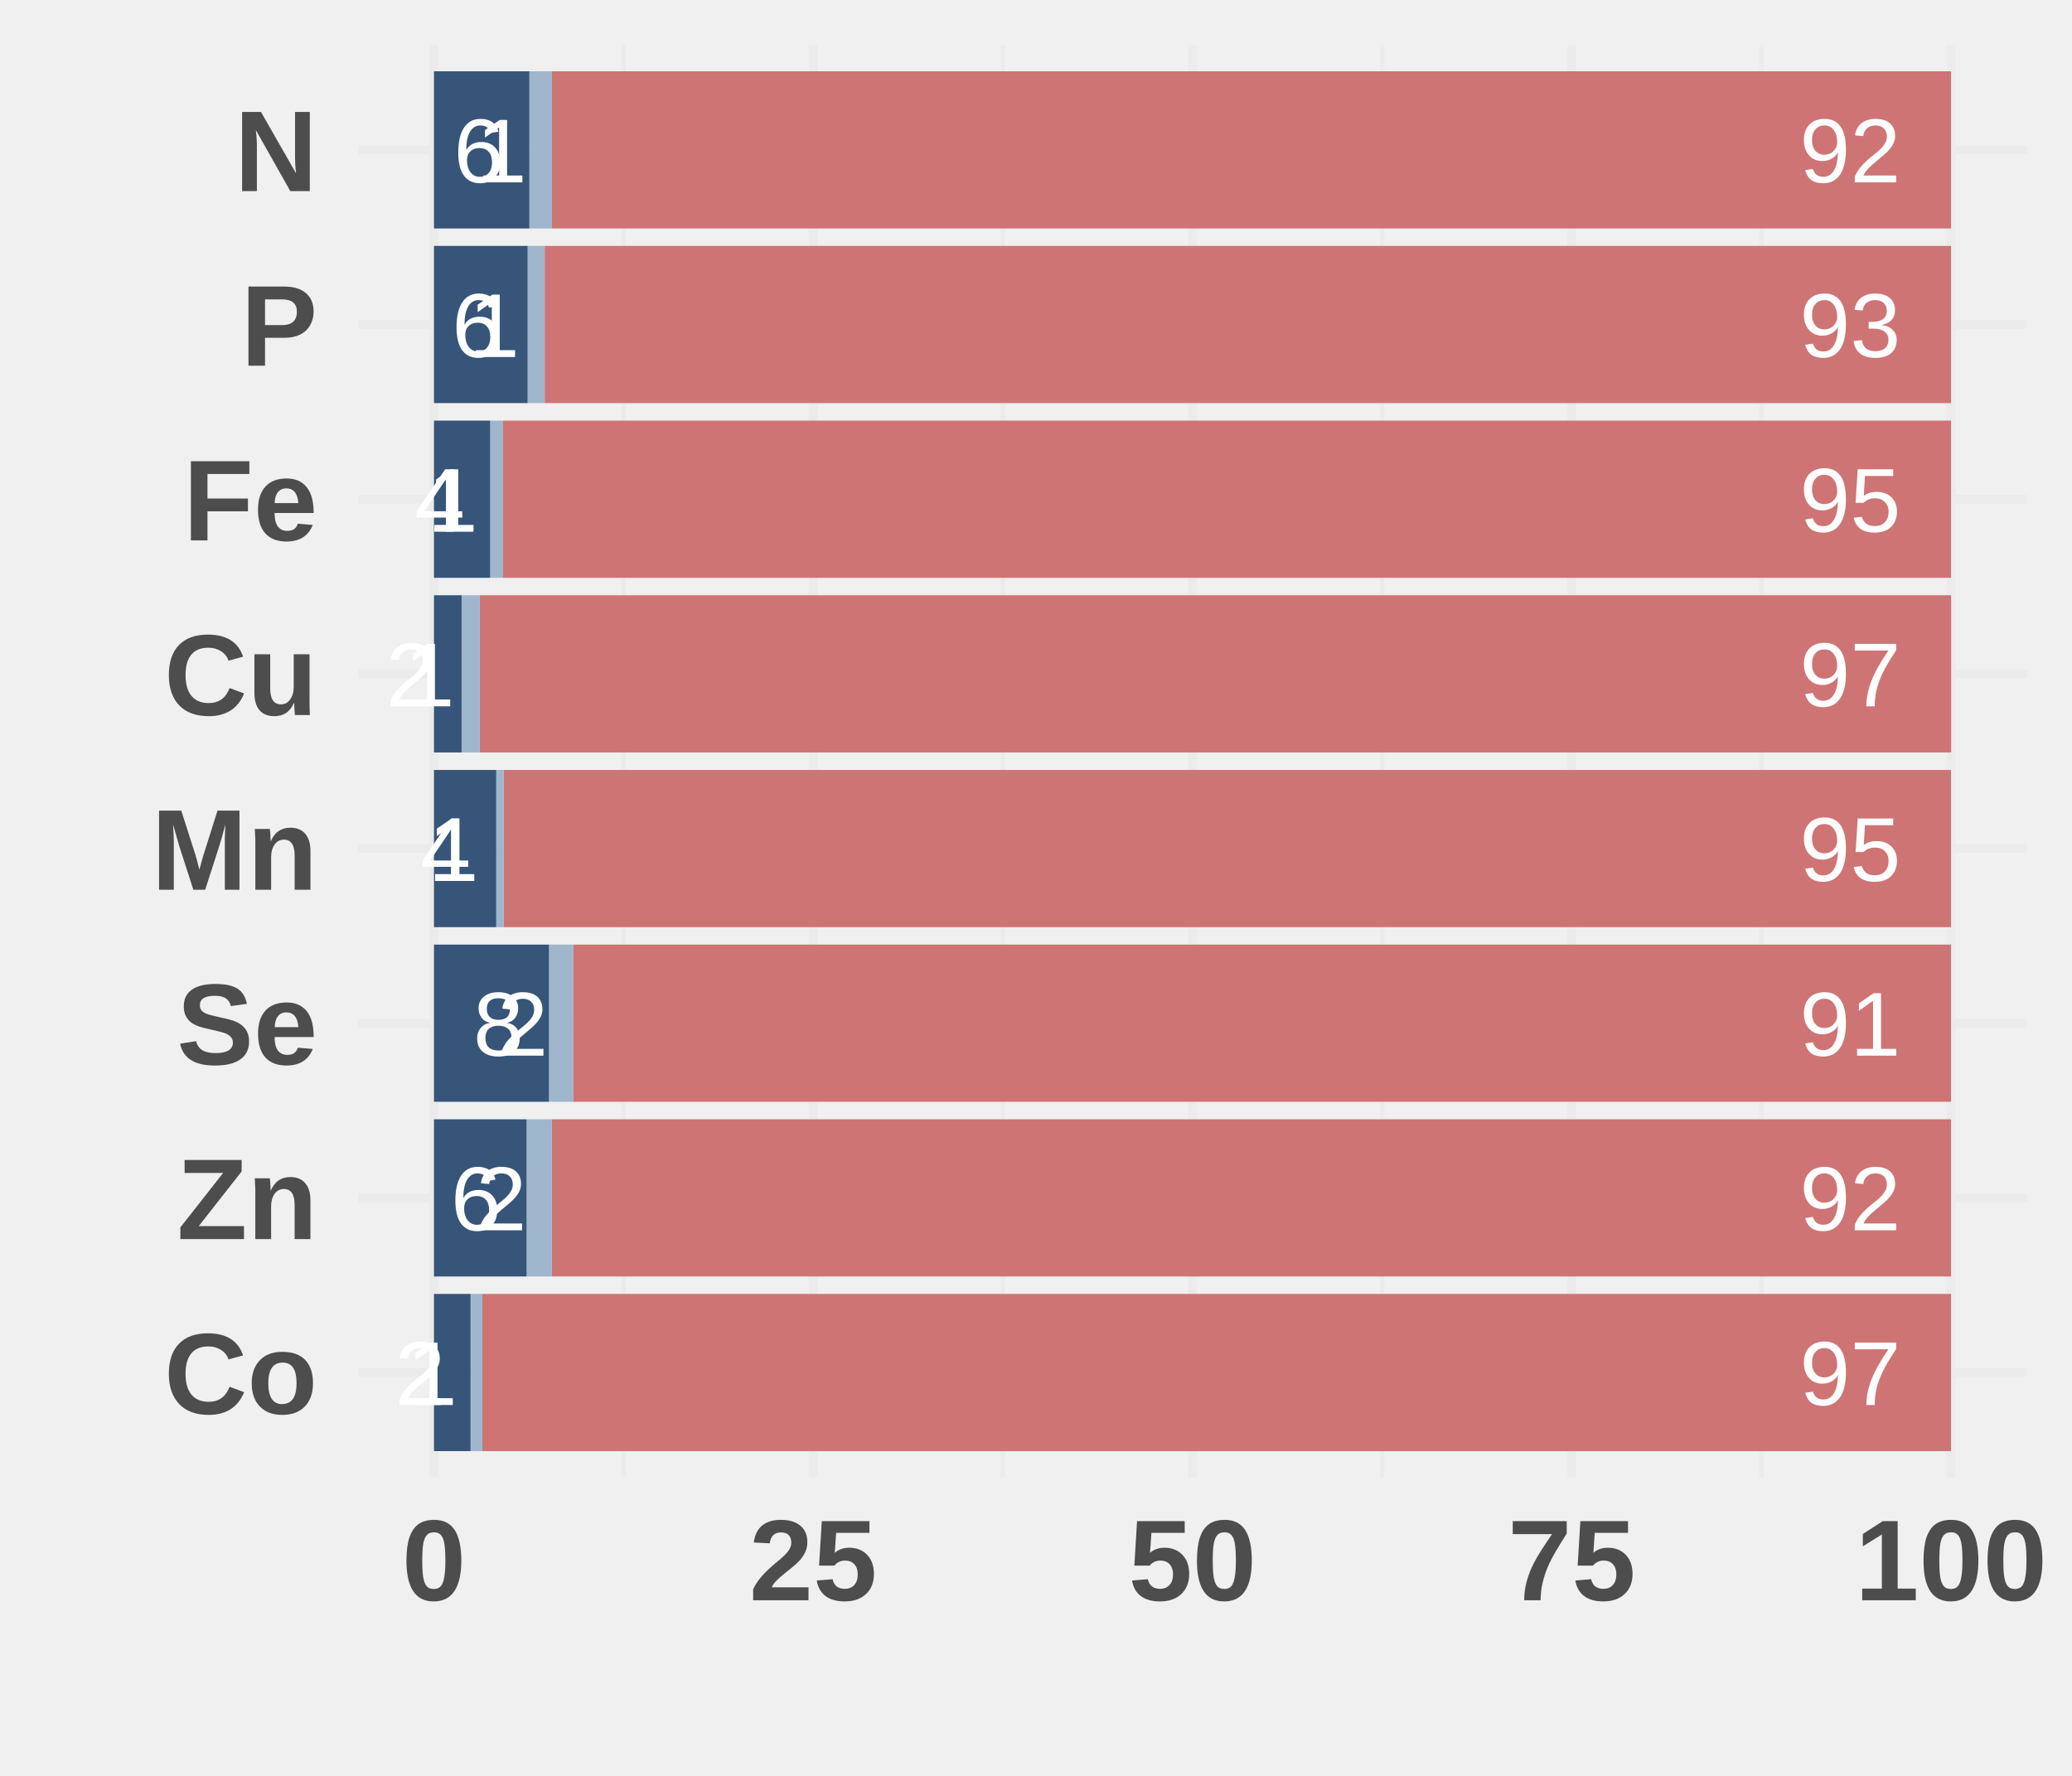
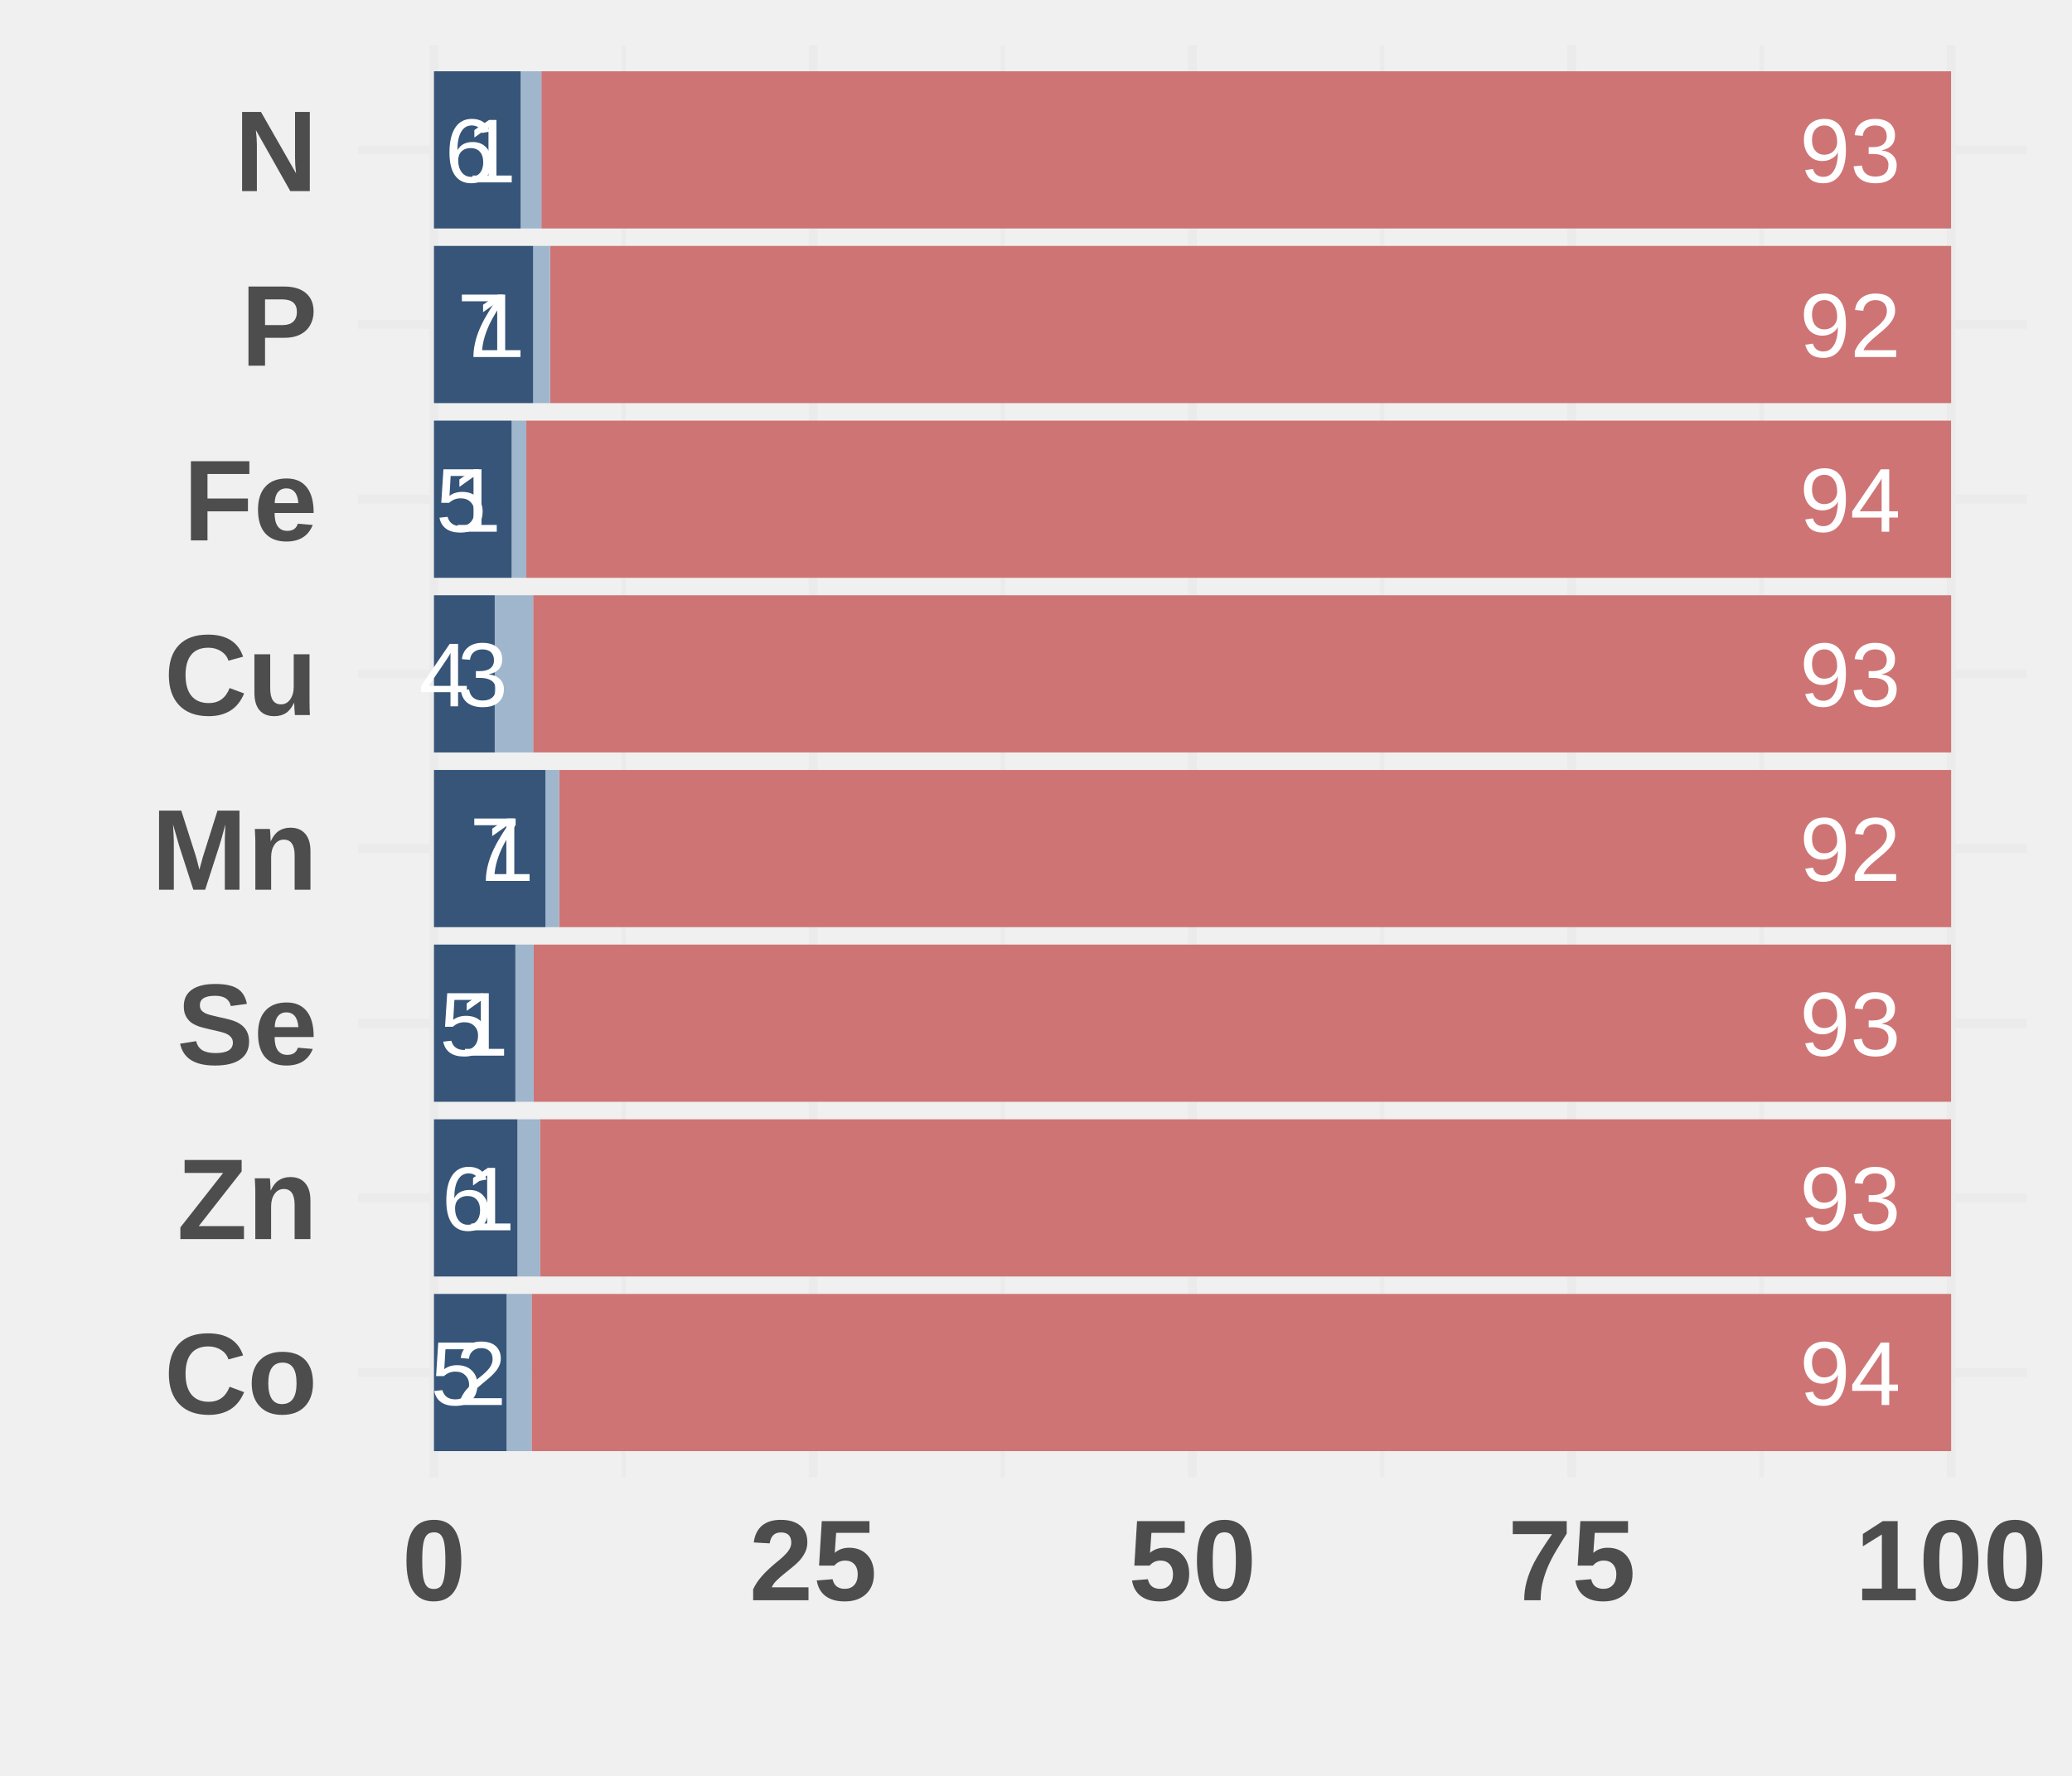
<svg xmlns="http://www.w3.org/2000/svg" class="svglite" width="252.00pt" height="216.00pt" viewBox="0 0 252.00 216.00">
  <defs>
    <style type="text/css">
    .svglite line, .svglite polyline, .svglite polygon, .svglite path, .svglite rect, .svglite circle {
      fill: none;
      stroke: #000000;
      stroke-linecap: round;
      stroke-linejoin: round;
      stroke-miterlimit: 10.00;
    }
    .svglite text {
      white-space: pre;
    }
  </style>
  </defs>
  <rect width="100%" height="100%" style="stroke: none; fill: none;" />
  <defs>
    <clipPath id="cpMC4wMHwyNTIuMDB8MC4wMHwyMTYuMDA=">
      <rect x="0.00" y="0.00" width="252.00" height="216.00" />
    </clipPath>
  </defs>
  <g clip-path="url(#cpMC4wMHwyNTIuMDB8MC4wMHwyMTYuMDA=)">
</g>
  <defs>
    <clipPath id="cpNDMuNTV8MjQ2LjUyfDUuNDh8MTc5LjY5">
      <rect x="43.55" y="5.48" width="202.97" height="174.21" />
    </clipPath>
  </defs>
  <g clip-path="url(#cpNDMuNTV8MjQ2LjUyfDUuNDh8MTc5LjY5)">
    <polyline points="75.84,179.69 75.84,5.48 " style="stroke-width: 0.53; stroke: #EBEBEB; stroke-linecap: butt;" />
    <polyline points="121.97,179.69 121.97,5.48 " style="stroke-width: 0.53; stroke: #EBEBEB; stroke-linecap: butt;" />
    <polyline points="168.10,179.69 168.10,5.48 " style="stroke-width: 0.53; stroke: #EBEBEB; stroke-linecap: butt;" />
    <polyline points="214.23,179.69 214.23,5.48 " style="stroke-width: 0.53; stroke: #EBEBEB; stroke-linecap: butt;" />
    <polyline points="43.55,166.94 246.52,166.94 " style="stroke-width: 1.07; stroke: #EBEBEB; stroke-linecap: butt;" />
    <polyline points="43.55,145.70 246.52,145.70 " style="stroke-width: 1.07; stroke: #EBEBEB; stroke-linecap: butt;" />
    <polyline points="43.55,124.45 246.52,124.45 " style="stroke-width: 1.07; stroke: #EBEBEB; stroke-linecap: butt;" />
    <polyline points="43.55,103.21 246.52,103.21 " style="stroke-width: 1.07; stroke: #EBEBEB; stroke-linecap: butt;" />
    <polyline points="43.55,81.96 246.52,81.96 " style="stroke-width: 1.07; stroke: #EBEBEB; stroke-linecap: butt;" />
    <polyline points="43.55,60.72 246.52,60.72 " style="stroke-width: 1.07; stroke: #EBEBEB; stroke-linecap: butt;" />
    <polyline points="43.55,39.47 246.52,39.47 " style="stroke-width: 1.07; stroke: #EBEBEB; stroke-linecap: butt;" />
    <polyline points="43.55,18.23 246.52,18.23 " style="stroke-width: 1.07; stroke: #EBEBEB; stroke-linecap: butt;" />
    <polyline points="52.78,179.69 52.78,5.48 " style="stroke-width: 1.07; stroke: #EBEBEB; stroke-linecap: butt;" />
    <polyline points="98.90,179.69 98.90,5.48 " style="stroke-width: 1.07; stroke: #EBEBEB; stroke-linecap: butt;" />
    <polyline points="145.03,179.69 145.03,5.48 " style="stroke-width: 1.07; stroke: #EBEBEB; stroke-linecap: butt;" />
    <polyline points="191.16,179.69 191.16,5.48 " style="stroke-width: 1.07; stroke: #EBEBEB; stroke-linecap: butt;" />
    <polyline points="237.29,179.69 237.29,5.48 " style="stroke-width: 1.07; stroke: #EBEBEB; stroke-linecap: butt;" />
-     <rect x="67.13" y="8.67" width="170.16" height="19.12" style="stroke-width: 1.07; stroke: none; stroke-linecap: square; stroke-linejoin: miter; fill: #CF7474;" />
-     <rect x="66.24" y="29.91" width="171.05" height="19.12" style="stroke-width: 1.07; stroke: none; stroke-linecap: square; stroke-linejoin: miter; fill: #CF7474;" />
-     <rect x="61.18" y="51.16" width="176.11" height="19.12" style="stroke-width: 1.07; stroke: none; stroke-linecap: square; stroke-linejoin: miter; fill: #CF7474;" />
-     <rect x="58.36" y="72.40" width="178.94" height="19.12" style="stroke-width: 1.07; stroke: none; stroke-linecap: square; stroke-linejoin: miter; fill: #CF7474;" />
-     <rect x="61.27" y="93.65" width="176.02" height="19.12" style="stroke-width: 1.07; stroke: none; stroke-linecap: square; stroke-linejoin: miter; fill: #CF7474;" />
-     <rect x="69.70" y="114.89" width="167.59" height="19.12" style="stroke-width: 1.07; stroke: none; stroke-linecap: square; stroke-linejoin: miter; fill: #CF7474;" />
-     <rect x="67.11" y="136.14" width="170.18" height="19.12" style="stroke-width: 1.07; stroke: none; stroke-linecap: square; stroke-linejoin: miter; fill: #CF7474;" />
-     <rect x="58.66" y="157.38" width="178.63" height="19.12" style="stroke-width: 1.07; stroke: none; stroke-linecap: square; stroke-linejoin: miter; fill: #CF7474;" />
-     <rect x="64.37" y="8.67" width="2.76" height="19.12" style="stroke-width: 1.07; stroke: none; stroke-linecap: square; stroke-linejoin: miter; fill: #9FB6CD;" />
-     <rect x="64.16" y="29.91" width="2.08" height="19.12" style="stroke-width: 1.07; stroke: none; stroke-linecap: square; stroke-linejoin: miter; fill: #9FB6CD;" />
-     <rect x="59.62" y="51.16" width="1.57" height="19.12" style="stroke-width: 1.07; stroke: none; stroke-linecap: square; stroke-linejoin: miter; fill: #9FB6CD;" />
-     <rect x="56.13" y="72.40" width="2.22" height="19.12" style="stroke-width: 1.07; stroke: none; stroke-linecap: square; stroke-linejoin: miter; fill: #9FB6CD;" />
-     <rect x="60.34" y="93.65" width="0.93" height="19.12" style="stroke-width: 1.07; stroke: none; stroke-linecap: square; stroke-linejoin: miter; fill: #9FB6CD;" />
-     <rect x="66.75" y="114.89" width="2.95" height="19.12" style="stroke-width: 1.07; stroke: none; stroke-linecap: square; stroke-linejoin: miter; fill: #9FB6CD;" />
-     <rect x="64.03" y="136.14" width="3.08" height="19.12" style="stroke-width: 1.07; stroke: none; stroke-linecap: square; stroke-linejoin: miter; fill: #9FB6CD;" />
-     <rect x="57.23" y="157.38" width="1.43" height="19.12" style="stroke-width: 1.07; stroke: none; stroke-linecap: square; stroke-linejoin: miter; fill: #9FB6CD;" />
-     <rect x="52.78" y="8.67" width="11.60" height="19.12" style="stroke-width: 1.07; stroke: none; stroke-linecap: square; stroke-linejoin: miter; fill: #365579;" />
-     <rect x="52.78" y="29.91" width="11.39" height="19.12" style="stroke-width: 1.07; stroke: none; stroke-linecap: square; stroke-linejoin: miter; fill: #365579;" />
-     <rect x="52.78" y="51.16" width="6.84" height="19.12" style="stroke-width: 1.07; stroke: none; stroke-linecap: square; stroke-linejoin: miter; fill: #365579;" />
-     <rect x="52.78" y="72.40" width="3.36" height="19.12" style="stroke-width: 1.07; stroke: none; stroke-linecap: square; stroke-linejoin: miter; fill: #365579;" />
-     <rect x="52.78" y="93.65" width="7.57" height="19.12" style="stroke-width: 1.07; stroke: none; stroke-linecap: square; stroke-linejoin: miter; fill: #365579;" />
-     <rect x="52.78" y="114.89" width="13.98" height="19.12" style="stroke-width: 1.07; stroke: none; stroke-linecap: square; stroke-linejoin: miter; fill: #365579;" />
-     <rect x="52.78" y="136.14" width="11.26" height="19.12" style="stroke-width: 1.07; stroke: none; stroke-linecap: square; stroke-linejoin: miter; fill: #365579;" />
-     <rect x="52.78" y="157.38" width="4.45" height="19.12" style="stroke-width: 1.07; stroke: none; stroke-linecap: square; stroke-linejoin: miter; fill: #365579;" />
-     <text x="231.16" y="22.18" text-anchor="end" style="font-size: 11.04px;fill: #FFFFFF; font-family: &quot;Arial&quot;;" textLength="12.27px" lengthAdjust="spacingAndGlyphs">92</text>
-     <text x="231.16" y="43.42" text-anchor="end" style="font-size: 11.04px;fill: #FFFFFF; font-family: &quot;Arial&quot;;" textLength="12.27px" lengthAdjust="spacingAndGlyphs">93</text>
-     <text x="231.16" y="64.67" text-anchor="end" style="font-size: 11.04px;fill: #FFFFFF; font-family: &quot;Arial&quot;;" textLength="12.27px" lengthAdjust="spacingAndGlyphs">95</text>
-     <text x="231.16" y="85.91" text-anchor="end" style="font-size: 11.04px;fill: #FFFFFF; font-family: &quot;Arial&quot;;" textLength="12.27px" lengthAdjust="spacingAndGlyphs">97</text>
-     <text x="231.16" y="107.15" text-anchor="end" style="font-size: 11.04px;fill: #FFFFFF; font-family: &quot;Arial&quot;;" textLength="12.27px" lengthAdjust="spacingAndGlyphs">95</text>
-     <text x="231.16" y="128.40" text-anchor="end" style="font-size: 11.04px;fill: #FFFFFF; font-family: &quot;Arial&quot;;" textLength="12.27px" lengthAdjust="spacingAndGlyphs">91</text>
-     <text x="231.16" y="149.64" text-anchor="end" style="font-size: 11.04px;fill: #FFFFFF; font-family: &quot;Arial&quot;;" textLength="12.27px" lengthAdjust="spacingAndGlyphs">92</text>
-     <text x="231.16" y="170.89" text-anchor="end" style="font-size: 11.04px;fill: #FFFFFF; font-family: &quot;Arial&quot;;" textLength="12.27px" lengthAdjust="spacingAndGlyphs">97</text>
-     <text x="64.06" y="22.18" text-anchor="end" style="font-size: 11.04px;fill: #FFFFFF; font-family: &quot;Arial&quot;;" textLength="6.13px" lengthAdjust="spacingAndGlyphs">1</text>
-     <text x="63.17" y="43.42" text-anchor="end" style="font-size: 11.04px;fill: #FFFFFF; font-family: &quot;Arial&quot;;" textLength="6.13px" lengthAdjust="spacingAndGlyphs">1</text>
-     <text x="58.12" y="64.67" text-anchor="end" style="font-size: 11.04px;fill: #FFFFFF; font-family: &quot;Arial&quot;;" textLength="6.13px" lengthAdjust="spacingAndGlyphs">1</text>
-     <text x="55.29" y="85.91" text-anchor="end" style="font-size: 11.04px;fill: #FFFFFF; font-family: &quot;Arial&quot;;" textLength="6.13px" lengthAdjust="spacingAndGlyphs">1</text>
-     <text x="58.21" y="107.15" text-anchor="end" style="font-size: 11.04px;fill: #FFFFFF; font-family: &quot;Arial&quot;;" textLength="6.13px" lengthAdjust="spacingAndGlyphs">1</text>
-     <text x="66.64" y="128.40" text-anchor="end" style="font-size: 11.04px;fill: #FFFFFF; font-family: &quot;Arial&quot;;" textLength="6.13px" lengthAdjust="spacingAndGlyphs">2</text>
-     <text x="64.04" y="149.64" text-anchor="end" style="font-size: 11.04px;fill: #FFFFFF; font-family: &quot;Arial&quot;;" textLength="6.13px" lengthAdjust="spacingAndGlyphs">2</text>
-     <text x="55.60" y="170.89" text-anchor="end" style="font-size: 11.04px;fill: #FFFFFF; font-family: &quot;Arial&quot;;" textLength="6.13px" lengthAdjust="spacingAndGlyphs">1</text>
-     <text x="61.31" y="22.18" text-anchor="end" style="font-size: 11.04px;fill: #FFFFFF; font-family: &quot;Arial&quot;;" textLength="6.13px" lengthAdjust="spacingAndGlyphs">6</text>
-     <text x="61.10" y="43.42" text-anchor="end" style="font-size: 11.04px;fill: #FFFFFF; font-family: &quot;Arial&quot;;" textLength="6.13px" lengthAdjust="spacingAndGlyphs">6</text>
-     <text x="56.55" y="64.67" text-anchor="end" style="font-size: 11.04px;fill: #FFFFFF; font-family: &quot;Arial&quot;;" textLength="6.13px" lengthAdjust="spacingAndGlyphs">4</text>
-     <text x="53.07" y="85.91" text-anchor="end" style="font-size: 11.04px;fill: #FFFFFF; font-family: &quot;Arial&quot;;" textLength="6.13px" lengthAdjust="spacingAndGlyphs">2</text>
-     <text x="57.27" y="107.15" text-anchor="end" style="font-size: 11.04px;fill: #FFFFFF; font-family: &quot;Arial&quot;;" textLength="6.13px" lengthAdjust="spacingAndGlyphs">4</text>
-     <text x="63.69" y="128.40" text-anchor="end" style="font-size: 11.04px;fill: #FFFFFF; font-family: &quot;Arial&quot;;" textLength="6.13px" lengthAdjust="spacingAndGlyphs">8</text>
-     <text x="60.96" y="149.64" text-anchor="end" style="font-size: 11.04px;fill: #FFFFFF; font-family: &quot;Arial&quot;;" textLength="6.13px" lengthAdjust="spacingAndGlyphs">6</text>
-     <text x="54.16" y="170.89" text-anchor="end" style="font-size: 11.04px;fill: #FFFFFF; font-family: &quot;Arial&quot;;" textLength="6.13px" lengthAdjust="spacingAndGlyphs">2</text>
+     <rect x="65.84" y="8.67" width="171.45" height="19.12" style="stroke-width: 1.07; stroke: none; stroke-linecap: square; stroke-linejoin: miter; fill: #CF7474;" />
+     <rect x="66.90" y="29.91" width="170.40" height="19.12" style="stroke-width: 1.07; stroke: none; stroke-linecap: square; stroke-linejoin: miter; fill: #CF7474;" />
+     <rect x="64.01" y="51.16" width="173.28" height="19.12" style="stroke-width: 1.07; stroke: none; stroke-linecap: square; stroke-linejoin: miter; fill: #CF7474;" />
+     <rect x="64.84" y="72.40" width="172.46" height="19.12" style="stroke-width: 1.07; stroke: none; stroke-linecap: square; stroke-linejoin: miter; fill: #CF7474;" />
+     <rect x="68.01" y="93.65" width="169.29" height="19.12" style="stroke-width: 1.07; stroke: none; stroke-linecap: square; stroke-linejoin: miter; fill: #CF7474;" />
+     <rect x="64.91" y="114.89" width="172.38" height="19.12" style="stroke-width: 1.07; stroke: none; stroke-linecap: square; stroke-linejoin: miter; fill: #CF7474;" />
+     <rect x="65.67" y="136.14" width="171.62" height="19.12" style="stroke-width: 1.07; stroke: none; stroke-linecap: square; stroke-linejoin: miter; fill: #CF7474;" />
+     <rect x="64.65" y="157.38" width="172.65" height="19.12" style="stroke-width: 1.07; stroke: none; stroke-linecap: square; stroke-linejoin: miter; fill: #CF7474;" />
+     <rect x="63.30" y="8.67" width="2.54" height="19.12" style="stroke-width: 1.07; stroke: none; stroke-linecap: square; stroke-linejoin: miter; fill: #9FB6CD;" />
+     <rect x="64.82" y="29.91" width="2.07" height="19.12" style="stroke-width: 1.07; stroke: none; stroke-linecap: square; stroke-linejoin: miter; fill: #9FB6CD;" />
+     <rect x="62.21" y="51.16" width="1.80" height="19.12" style="stroke-width: 1.07; stroke: none; stroke-linecap: square; stroke-linejoin: miter; fill: #9FB6CD;" />
+     <rect x="60.17" y="72.40" width="4.67" height="19.12" style="stroke-width: 1.07; stroke: none; stroke-linecap: square; stroke-linejoin: miter; fill: #9FB6CD;" />
+     <rect x="66.32" y="93.65" width="1.68" height="19.12" style="stroke-width: 1.07; stroke: none; stroke-linecap: square; stroke-linejoin: miter; fill: #9FB6CD;" />
+     <rect x="62.67" y="114.89" width="2.24" height="19.12" style="stroke-width: 1.07; stroke: none; stroke-linecap: square; stroke-linejoin: miter; fill: #9FB6CD;" />
+     <rect x="62.93" y="136.14" width="2.75" height="19.12" style="stroke-width: 1.07; stroke: none; stroke-linecap: square; stroke-linejoin: miter; fill: #9FB6CD;" />
+     <rect x="61.59" y="157.38" width="3.06" height="19.12" style="stroke-width: 1.07; stroke: none; stroke-linecap: square; stroke-linejoin: miter; fill: #9FB6CD;" />
+     <rect x="52.78" y="8.67" width="10.53" height="19.12" style="stroke-width: 1.07; stroke: none; stroke-linecap: square; stroke-linejoin: miter; fill: #365579;" />
+     <rect x="52.78" y="29.91" width="12.05" height="19.12" style="stroke-width: 1.07; stroke: none; stroke-linecap: square; stroke-linejoin: miter; fill: #365579;" />
+     <rect x="52.78" y="51.16" width="9.44" height="19.12" style="stroke-width: 1.07; stroke: none; stroke-linecap: square; stroke-linejoin: miter; fill: #365579;" />
+     <rect x="52.78" y="72.40" width="7.39" height="19.12" style="stroke-width: 1.07; stroke: none; stroke-linecap: square; stroke-linejoin: miter; fill: #365579;" />
+     <rect x="52.78" y="93.65" width="13.55" height="19.12" style="stroke-width: 1.07; stroke: none; stroke-linecap: square; stroke-linejoin: miter; fill: #365579;" />
+     <rect x="52.78" y="114.89" width="9.90" height="19.12" style="stroke-width: 1.07; stroke: none; stroke-linecap: square; stroke-linejoin: miter; fill: #365579;" />
+     <rect x="52.78" y="136.14" width="10.15" height="19.12" style="stroke-width: 1.07; stroke: none; stroke-linecap: square; stroke-linejoin: miter; fill: #365579;" />
+     <rect x="52.78" y="157.38" width="8.82" height="19.12" style="stroke-width: 1.07; stroke: none; stroke-linecap: square; stroke-linejoin: miter; fill: #365579;" />
+     <text x="231.16" y="22.18" text-anchor="end" style="font-size: 11.04px;fill: #FFFFFF; font-family: &quot;Arial&quot;;" textLength="12.27px" lengthAdjust="spacingAndGlyphs">93</text>
+     <text x="231.16" y="43.42" text-anchor="end" style="font-size: 11.04px;fill: #FFFFFF; font-family: &quot;Arial&quot;;" textLength="12.27px" lengthAdjust="spacingAndGlyphs">92</text>
+     <text x="231.16" y="64.67" text-anchor="end" style="font-size: 11.04px;fill: #FFFFFF; font-family: &quot;Arial&quot;;" textLength="12.27px" lengthAdjust="spacingAndGlyphs">94</text>
+     <text x="231.16" y="85.91" text-anchor="end" style="font-size: 11.04px;fill: #FFFFFF; font-family: &quot;Arial&quot;;" textLength="12.27px" lengthAdjust="spacingAndGlyphs">93</text>
+     <text x="231.16" y="107.15" text-anchor="end" style="font-size: 11.04px;fill: #FFFFFF; font-family: &quot;Arial&quot;;" textLength="12.27px" lengthAdjust="spacingAndGlyphs">92</text>
+     <text x="231.16" y="128.40" text-anchor="end" style="font-size: 11.04px;fill: #FFFFFF; font-family: &quot;Arial&quot;;" textLength="12.27px" lengthAdjust="spacingAndGlyphs">93</text>
+     <text x="231.16" y="149.64" text-anchor="end" style="font-size: 11.04px;fill: #FFFFFF; font-family: &quot;Arial&quot;;" textLength="12.27px" lengthAdjust="spacingAndGlyphs">93</text>
+     <text x="231.16" y="170.89" text-anchor="end" style="font-size: 11.04px;fill: #FFFFFF; font-family: &quot;Arial&quot;;" textLength="12.27px" lengthAdjust="spacingAndGlyphs">94</text>
+     <text x="62.77" y="22.18" text-anchor="end" style="font-size: 11.04px;fill: #FFFFFF; font-family: &quot;Arial&quot;;" textLength="6.13px" lengthAdjust="spacingAndGlyphs">1</text>
+     <text x="63.83" y="43.42" text-anchor="end" style="font-size: 11.04px;fill: #FFFFFF; font-family: &quot;Arial&quot;;" textLength="6.13px" lengthAdjust="spacingAndGlyphs">1</text>
+     <text x="60.95" y="64.67" text-anchor="end" style="font-size: 11.04px;fill: #FFFFFF; font-family: &quot;Arial&quot;;" textLength="6.13px" lengthAdjust="spacingAndGlyphs">1</text>
+     <text x="61.77" y="85.91" text-anchor="end" style="font-size: 11.04px;fill: #FFFFFF; font-family: &quot;Arial&quot;;" textLength="6.13px" lengthAdjust="spacingAndGlyphs">3</text>
+     <text x="64.94" y="107.15" text-anchor="end" style="font-size: 11.04px;fill: #FFFFFF; font-family: &quot;Arial&quot;;" textLength="6.13px" lengthAdjust="spacingAndGlyphs">1</text>
+     <text x="61.84" y="128.40" text-anchor="end" style="font-size: 11.04px;fill: #FFFFFF; font-family: &quot;Arial&quot;;" textLength="6.13px" lengthAdjust="spacingAndGlyphs">1</text>
+     <text x="62.61" y="149.64" text-anchor="end" style="font-size: 11.04px;fill: #FFFFFF; font-family: &quot;Arial&quot;;" textLength="6.13px" lengthAdjust="spacingAndGlyphs">1</text>
+     <text x="61.58" y="170.89" text-anchor="end" style="font-size: 11.04px;fill: #FFFFFF; font-family: &quot;Arial&quot;;" textLength="6.13px" lengthAdjust="spacingAndGlyphs">2</text>
+     <text x="60.24" y="22.18" text-anchor="end" style="font-size: 11.04px;fill: #FFFFFF; font-family: &quot;Arial&quot;;" textLength="6.13px" lengthAdjust="spacingAndGlyphs">6</text>
+     <text x="61.75" y="43.42" text-anchor="end" style="font-size: 11.04px;fill: #FFFFFF; font-family: &quot;Arial&quot;;" textLength="6.13px" lengthAdjust="spacingAndGlyphs">7</text>
+     <text x="59.15" y="64.67" text-anchor="end" style="font-size: 11.04px;fill: #FFFFFF; font-family: &quot;Arial&quot;;" textLength="6.13px" lengthAdjust="spacingAndGlyphs">5</text>
+     <text x="57.10" y="85.91" text-anchor="end" style="font-size: 11.04px;fill: #FFFFFF; font-family: &quot;Arial&quot;;" textLength="6.13px" lengthAdjust="spacingAndGlyphs">4</text>
+     <text x="63.26" y="107.15" text-anchor="end" style="font-size: 11.04px;fill: #FFFFFF; font-family: &quot;Arial&quot;;" textLength="6.13px" lengthAdjust="spacingAndGlyphs">7</text>
+     <text x="59.61" y="128.40" text-anchor="end" style="font-size: 11.04px;fill: #FFFFFF; font-family: &quot;Arial&quot;;" textLength="6.13px" lengthAdjust="spacingAndGlyphs">5</text>
+     <text x="59.86" y="149.64" text-anchor="end" style="font-size: 11.04px;fill: #FFFFFF; font-family: &quot;Arial&quot;;" textLength="6.13px" lengthAdjust="spacingAndGlyphs">6</text>
+     <text x="58.52" y="170.89" text-anchor="end" style="font-size: 11.04px;fill: #FFFFFF; font-family: &quot;Arial&quot;;" textLength="6.13px" lengthAdjust="spacingAndGlyphs">5</text>
  </g>
  <g clip-path="url(#cpMC4wMHwyNTIuMDB8MC4wMHwyMTYuMDA=)">
    <text x="38.62" y="171.95" text-anchor="end" style="font-size: 14.00px; font-weight: bold;fill: #4D4D4D; font-family: &quot;Arial&quot;;" textLength="18.66px" lengthAdjust="spacingAndGlyphs">Co</text>
    <text x="38.62" y="150.71" text-anchor="end" style="font-size: 14.00px; font-weight: bold;fill: #4D4D4D; font-family: &quot;Arial&quot;;" textLength="17.09px" lengthAdjust="spacingAndGlyphs">Zn</text>
    <text x="38.62" y="129.46" text-anchor="end" style="font-size: 14.00px; font-weight: bold;fill: #4D4D4D; font-family: &quot;Arial&quot;;" textLength="17.12px" lengthAdjust="spacingAndGlyphs">Se</text>
    <text x="38.62" y="108.22" text-anchor="end" style="font-size: 14.00px; font-weight: bold;fill: #4D4D4D; font-family: &quot;Arial&quot;;" textLength="20.20px" lengthAdjust="spacingAndGlyphs">Mn</text>
    <text x="38.62" y="86.97" text-anchor="end" style="font-size: 14.00px; font-weight: bold;fill: #4D4D4D; font-family: &quot;Arial&quot;;" textLength="18.66px" lengthAdjust="spacingAndGlyphs">Cu</text>
    <text x="38.62" y="65.73" text-anchor="end" style="font-size: 14.00px; font-weight: bold;fill: #4D4D4D; font-family: &quot;Arial&quot;;" textLength="16.33px" lengthAdjust="spacingAndGlyphs">Fe</text>
    <text x="38.62" y="44.48" text-anchor="end" style="font-size: 14.00px; font-weight: bold;fill: #4D4D4D; font-family: &quot;Arial&quot;;" textLength="9.34px" lengthAdjust="spacingAndGlyphs">P</text>
    <text x="38.62" y="23.24" text-anchor="end" style="font-size: 14.00px; font-weight: bold;fill: #4D4D4D; font-family: &quot;Arial&quot;;" textLength="10.11px" lengthAdjust="spacingAndGlyphs">N</text>
    <text x="52.78" y="194.64" text-anchor="middle" style="font-size: 14.00px; font-weight: bold;fill: #4D4D4D; font-family: &quot;Arial&quot;;" textLength="7.78px" lengthAdjust="spacingAndGlyphs">0</text>
    <text x="98.90" y="194.64" text-anchor="middle" style="font-size: 14.00px; font-weight: bold;fill: #4D4D4D; font-family: &quot;Arial&quot;;" textLength="15.57px" lengthAdjust="spacingAndGlyphs">25</text>
    <text x="145.03" y="194.64" text-anchor="middle" style="font-size: 14.00px; font-weight: bold;fill: #4D4D4D; font-family: &quot;Arial&quot;;" textLength="15.57px" lengthAdjust="spacingAndGlyphs">50</text>
    <text x="191.16" y="194.64" text-anchor="middle" style="font-size: 14.00px; font-weight: bold;fill: #4D4D4D; font-family: &quot;Arial&quot;;" textLength="15.57px" lengthAdjust="spacingAndGlyphs">75</text>
    <text x="237.29" y="194.64" text-anchor="middle" style="font-size: 14.00px; font-weight: bold;fill: #4D4D4D; font-family: &quot;Arial&quot;;" textLength="23.35px" lengthAdjust="spacingAndGlyphs">100</text>
  </g>
</svg>
